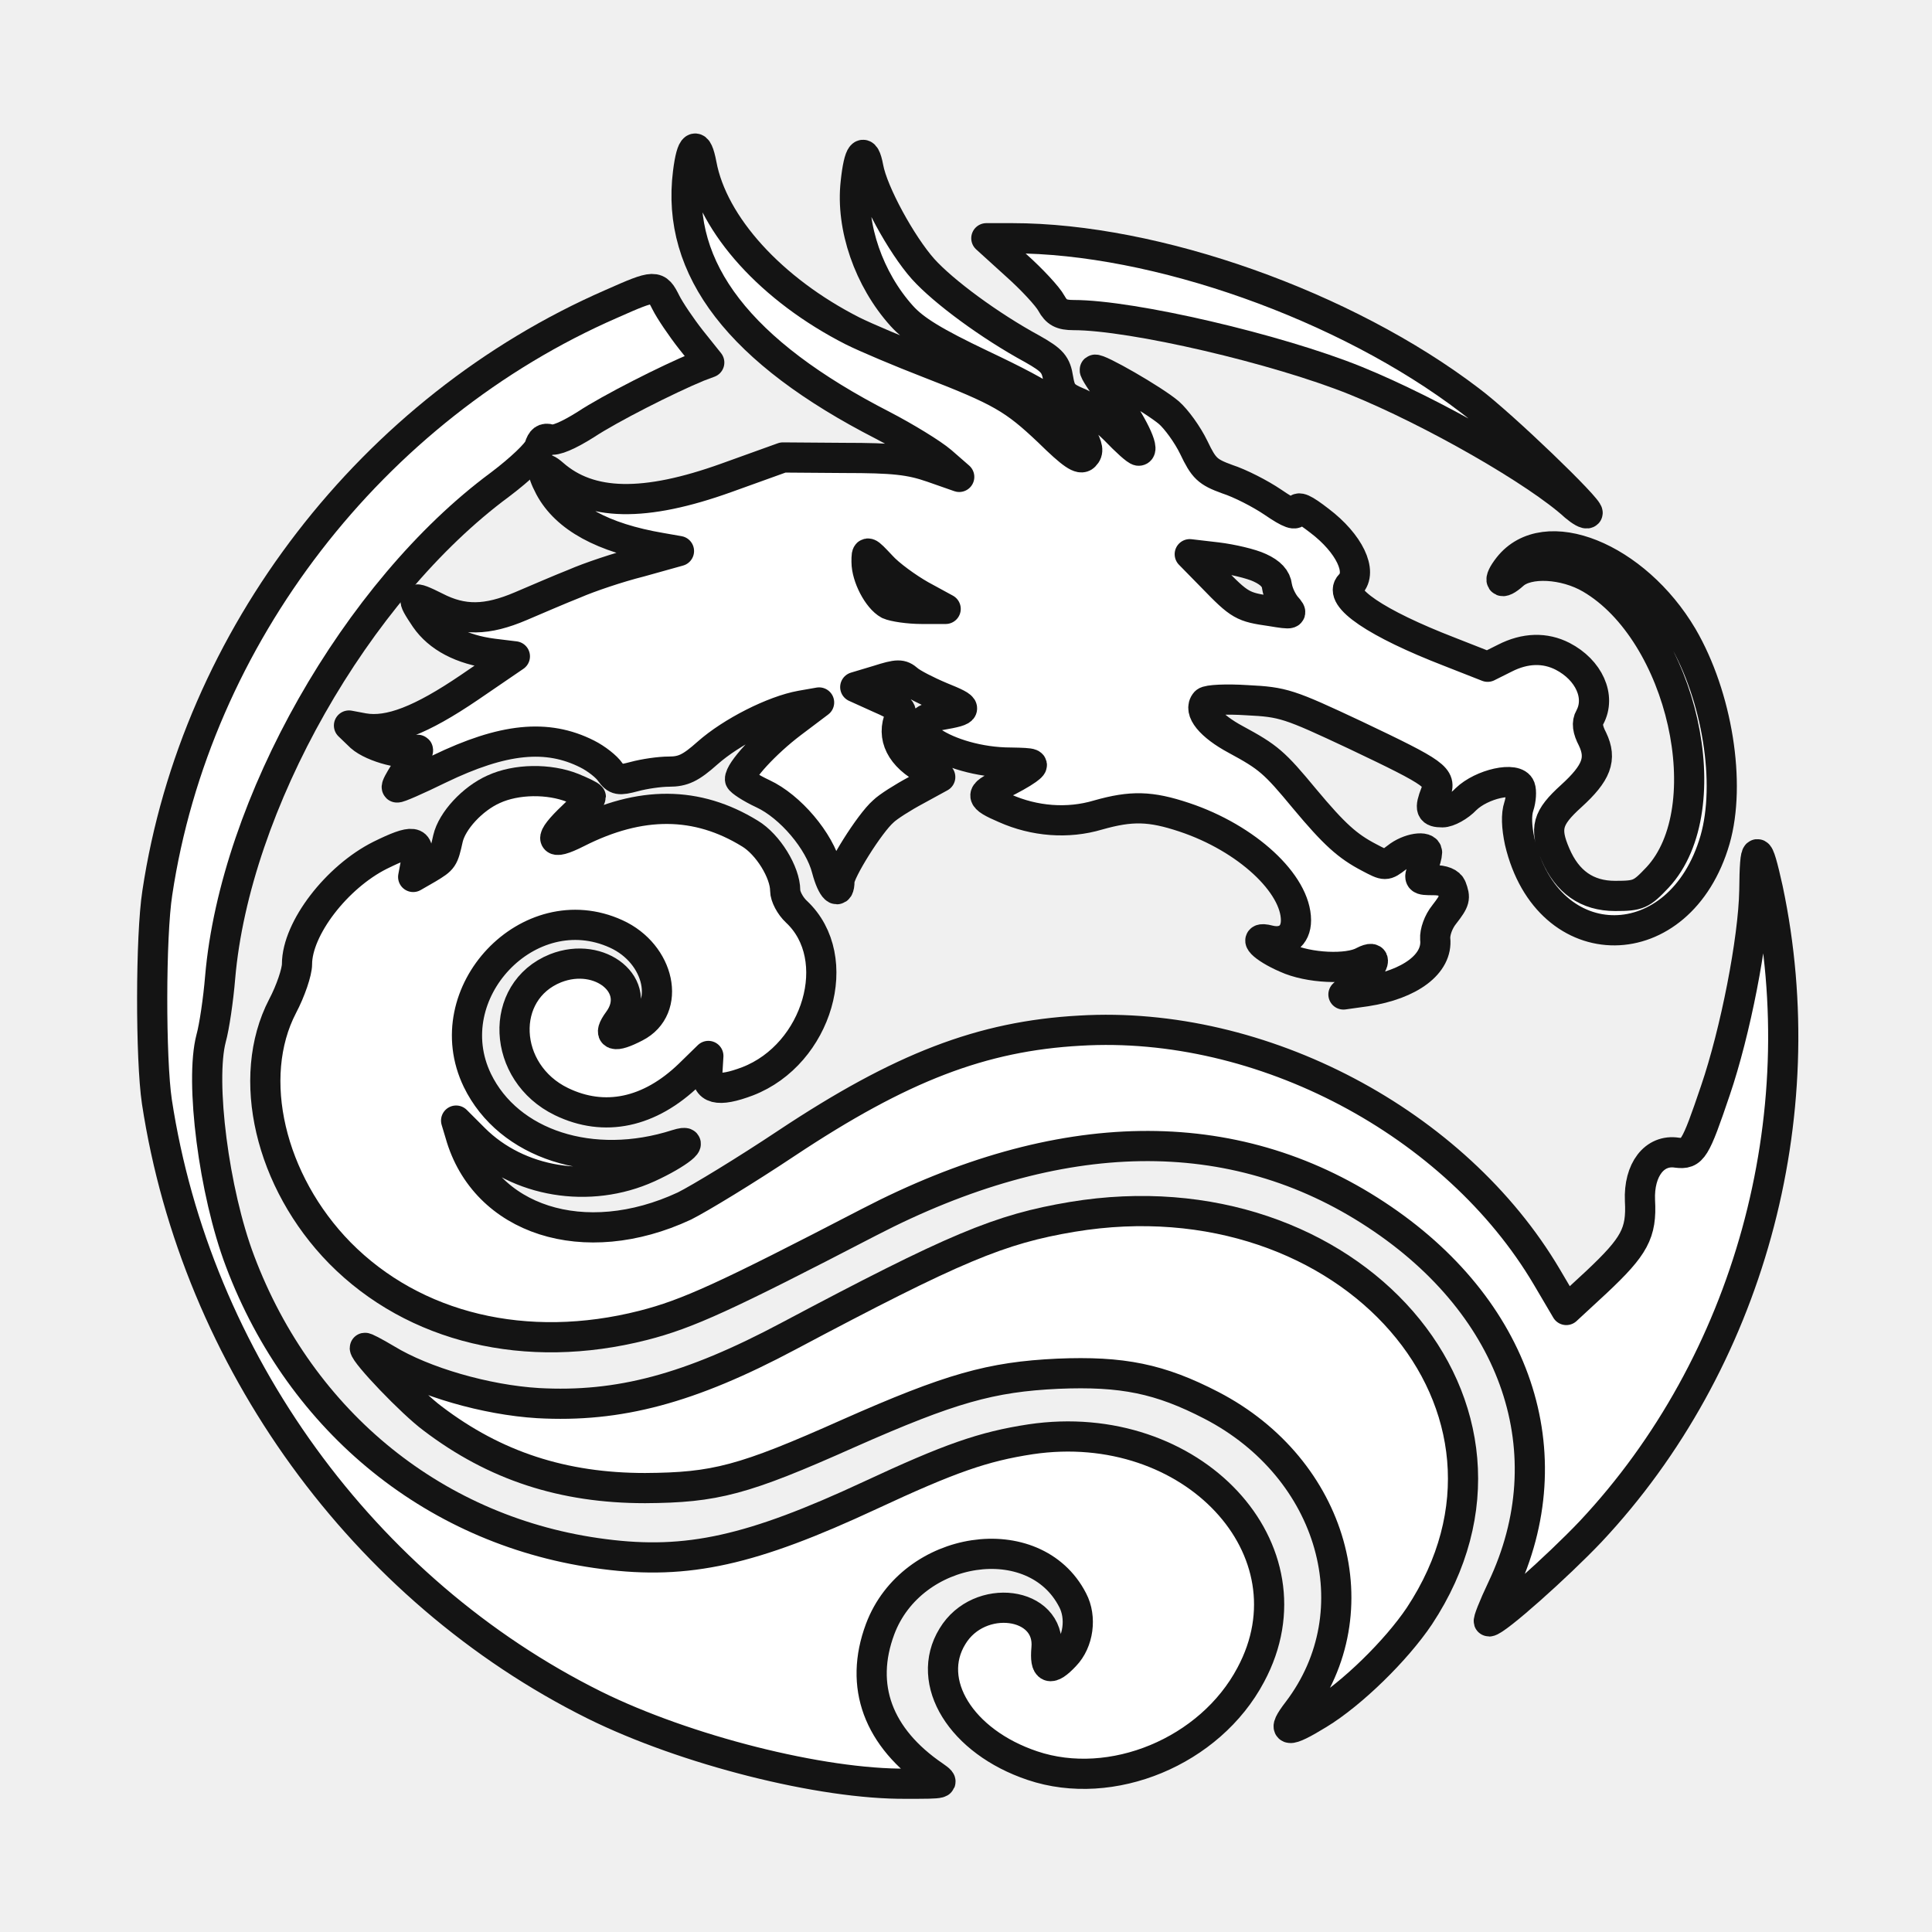
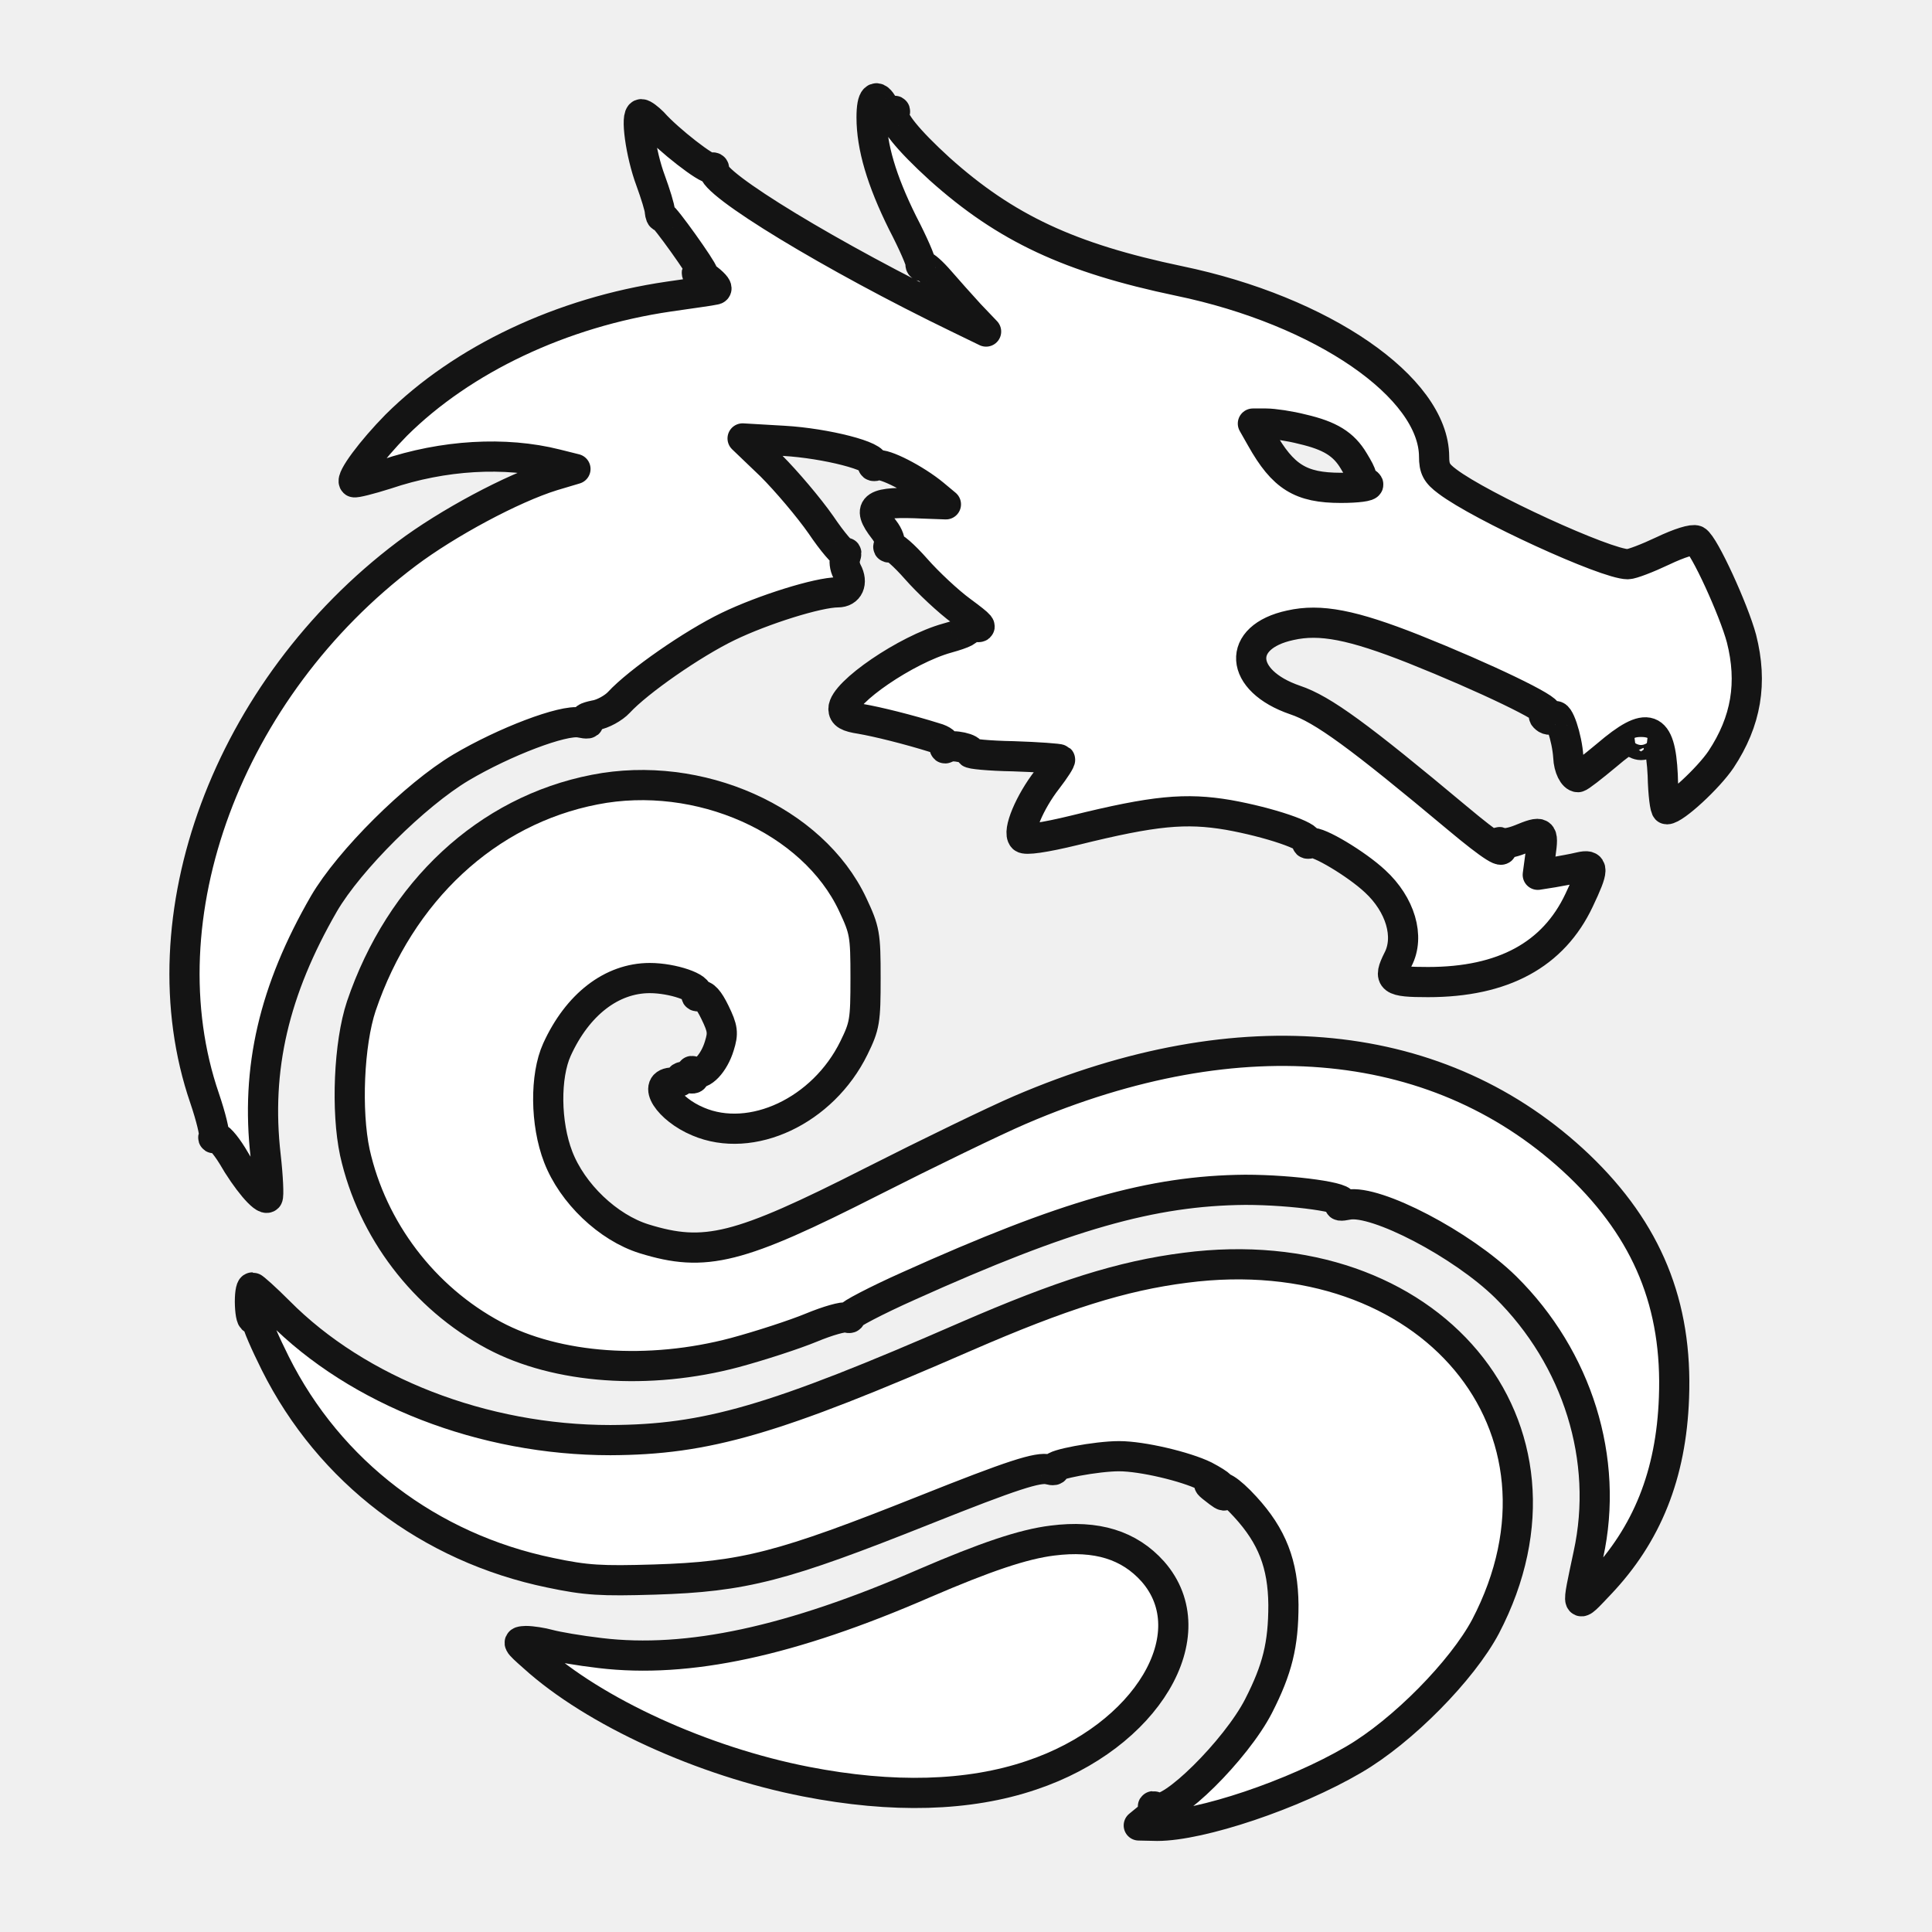
<svg xmlns="http://www.w3.org/2000/svg" viewBox="0 0 512 512">
-   <g transform="translate(27.198,26.000) scale(1.197917)">
-     <g transform="translate(0,384) scale(0.1,-0.1)" fill="#fff" stroke="#141414" stroke-width="66.783" stroke-linejoin="round">
-       <path d="M1295 3675 c-27 -214 115 -397 431 -559 50 -26 109 -62 130 -80 l39 -34 -60 21 c-49 17 -85 21 -195 21 l-135 1 -125 -45 c-181 -65 -302 -63 -383 8 -25 22 -29 11 -8 -29 36 -67 117 -112 246 -134 l40 -7 -86 -24 c-48 -12 -113 -34 -145 -48 -33 -13 -86 -36 -119 -50 -75 -32 -128 -33 -188 -2 -54 27 -56 24 -23 -25 29 -42 80 -69 149 -78 l49 -6 -101 -69 c-106 -72 -177 -100 -234 -90 l-32 6 26 -25 c27 -24 101 -43 121 -31 12 8 6 -4 -25 -49 -10 -16 -18 -30 -16 -32 2 -2 45 17 94 41 141 68 238 78 327 33 20 -10 43 -28 51 -40 13 -18 19 -19 53 -10 22 6 56 11 77 11 31 0 48 8 85 41 53 47 146 94 207 105 l40 7 -61 -46 c-58 -44 -115 -106 -114 -124 1 -4 23 -19 51 -32 60 -28 125 -104 141 -167 12 -45 28 -59 28 -26 0 21 67 128 97 154 10 10 43 31 73 47 l53 29 -29 15 c-58 30 -80 74 -60 119 7 14 -2 22 -46 41 l-53 24 50 15 c44 14 52 14 67 1 9 -8 42 -25 73 -38 62 -25 62 -29 -2 -40 -113 -18 15 -105 156 -105 52 -1 55 -2 36 -16 -11 -8 -36 -22 -57 -32 -48 -22 -48 -29 8 -53 65 -29 139 -35 206 -15 74 21 116 20 191 -5 138 -46 247 -147 247 -228 0 -35 -25 -53 -60 -44 -39 10 -13 -17 38 -39 50 -23 137 -27 171 -8 33 17 26 -7 -11 -42 l-33 -31 50 7 c98 15 159 61 153 116 -1 15 7 38 20 54 24 31 25 36 16 60 -4 10 -18 16 -40 16 -32 0 -33 1 -24 26 6 14 10 30 10 35 0 16 -41 10 -67 -11 -25 -19 -25 -19 -61 0 -48 25 -77 51 -143 130 -67 81 -80 92 -152 131 -56 30 -84 64 -67 83 5 5 46 7 92 4 80 -4 92 -8 239 -77 181 -86 191 -94 178 -128 -14 -36 -11 -43 15 -43 13 0 37 13 52 29 35 34 111 51 120 26 3 -8 2 -27 -3 -42 -6 -18 -5 -45 2 -78 62 -263 355 -261 432 4 36 125 5 318 -72 450 -104 176 -304 257 -385 154 -25 -32 -18 -43 11 -17 32 29 113 25 171 -9 203 -119 290 -508 148 -661 -36 -38 -42 -41 -94 -41 -62 0 -106 31 -132 92 -25 58 -18 81 35 129 56 51 68 82 47 126 -11 21 -13 36 -6 48 25 46 -2 105 -60 135 -39 20 -83 19 -128 -4 l-38 -19 -84 33 c-163 63 -248 121 -220 149 28 28 -2 91 -68 141 -35 27 -48 33 -50 22 -2 -11 -15 -7 -53 19 -28 19 -73 42 -101 51 -44 16 -52 24 -74 70 -14 29 -39 63 -55 77 -34 29 -158 100 -164 95 -2 -2 16 -30 40 -61 41 -55 72 -118 57 -118 -5 0 -28 21 -52 46 -25 25 -62 53 -83 61 -31 13 -38 21 -43 52 -5 32 -13 41 -57 66 -94 51 -197 127 -242 177 -48 54 -111 169 -121 224 -9 48 -21 34 -28 -33 -11 -98 29 -214 102 -295 28 -31 72 -58 177 -108 152 -72 191 -100 220 -154 15 -28 17 -38 7 -48 -9 -9 -27 3 -79 54 -77 73 -106 90 -266 152 -62 24 -138 56 -168 71 -179 91 -309 234 -334 368 -10 53 -22 46 -30 -18z m515 -935 l55 -30 -53 0 c-29 0 -62 5 -73 10 -24 13 -49 61 -49 94 0 26 0 26 33 -9 17 -19 57 -48 87 -65z m750 61 c24 -11 36 -24 38 -41 2 -14 11 -33 20 -44 16 -18 15 -19 -33 -11 -63 9 -69 12 -130 75 l-50 51 60 -7 c33 -4 76 -14 95 -23z" />
-       <path d="M2020 3471 c36 -32 71 -70 79 -85 11 -20 22 -26 49 -26 130 0 451 -75 624 -145 170 -69 402 -202 485 -278 13 -11 25 -18 28 -15 7 7 -188 195 -260 249 -275 210 -695 359 -1013 359 l-57 0 65 -59z" />
-       <path d="M1126 3385 c-530 -231 -920 -737 -1005 -1303 -15 -96 -15 -368 -1 -462 87 -571 457 -1081 968 -1335 200 -99 502 -176 691 -174 84 0 85 0 61 17 -125 85 -167 199 -120 325 70 187 342 228 426 64 20 -38 13 -92 -17 -123 -33 -35 -45 -30 -41 16 10 104 -149 125 -208 27 -62 -101 19 -233 177 -286 175 -59 393 31 483 201 148 276 -130 574 -487 521 -105 -16 -179 -42 -355 -124 -262 -122 -404 -154 -589 -130 -369 47 -670 290 -805 648 -58 153 -89 398 -64 493 7 25 16 86 20 135 33 382 301 855 619 1090 45 34 83 70 87 83 5 16 11 21 24 17 11 -4 41 9 79 33 53 35 181 100 249 128 l24 9 -40 50 c-22 28 -47 65 -56 83 -20 40 -23 40 -120 -3z" />
-       <path d="M865 2311 c-47 -21 -92 -70 -101 -109 -10 -45 -11 -46 -44 -66 l-33 -19 7 37 c9 45 -7 47 -80 11 -96 -48 -184 -162 -184 -241 0 -17 -14 -59 -32 -93 -82 -158 -28 -388 127 -546 164 -166 412 -226 671 -160 98 25 181 63 499 228 422 219 806 225 1122 17 312 -205 421 -528 279 -827 -19 -40 -32 -73 -29 -73 15 0 152 122 225 199 349 372 499 916 392 1421 -23 104 -29 103 -30 -3 -2 -109 -42 -313 -86 -442 -45 -133 -51 -142 -85 -138 -50 8 -85 -38 -82 -106 4 -72 -12 -101 -96 -180 l-67 -62 -43 73 c-202 342 -631 569 -1033 545 -217 -12 -396 -81 -649 -249 -90 -60 -192 -122 -226 -139 -221 -103 -442 -32 -496 159 l-9 30 40 -40 c97 -97 255 -123 385 -64 66 30 111 66 63 51 -187 -60 -372 0 -441 142 -93 193 114 412 307 324 97 -44 123 -165 43 -206 -48 -25 -63 -20 -38 14 56 76 -40 155 -139 116 -127 -51 -119 -231 13 -295 95 -46 195 -25 283 60 l42 41 -2 -33 c-4 -41 23 -48 89 -23 155 60 217 273 108 375 -14 13 -25 34 -25 47 0 40 -38 102 -78 126 -117 72 -242 73 -382 2 -61 -31 -65 -16 -10 36 22 21 40 40 40 43 0 2 -18 11 -40 20 -53 21 -125 20 -175 -3z" />
-       <path d="M2145 1365 c-161 -27 -259 -68 -628 -264 -218 -116 -375 -158 -554 -148 -115 7 -253 47 -335 97 -27 16 -48 27 -48 25 0 -13 104 -122 150 -156 138 -105 289 -154 470 -154 155 1 217 17 450 121 226 100 315 125 463 132 143 6 226 -11 340 -70 270 -140 359 -455 191 -676 -37 -48 -24 -50 46 -7 74 45 172 141 223 217 304 460 -153 985 -768 883z" />
+   <g transform="translate(48.894,26.000) scale(1.064815)">
+     <g transform="translate(0,432) scale(0.1,-0.1)" fill="#fff" stroke="#141414" stroke-width="75.130" stroke-linejoin="round">
+       <path d="M1710 4272 c0 -73 25 -157 77 -262 27 -52 47 -98 45 -103 -1 -4 2 -6 6 -5 4 2 23 -15 42 -37 19 -22 52 -59 74 -83 l41 -43 -70 34 c-310 150 -617 336 -607 369 1 5 -2 7 -7 4 -9 -6 -107 70 -145 113 -11 11 -24 21 -29 21 -15 0 -2 -98 23 -165 12 -33 23 -68 23 -77 1 -9 3 -15 6 -13 4 4 101 -132 101 -141 0 -3 -5 -2 -11 1 -6 4 -5 -2 3 -14 7 -12 17 -21 22 -21 4 0 2 8 -5 18 -10 12 -8 12 10 -3 16 -14 19 -21 10 -22 -8 -2 -59 -9 -114 -17 -266 -39 -513 -156 -678 -320 -61 -62 -114 -133 -105 -142 3 -2 39 7 80 20 142 48 296 57 423 25 l48 -12 -57 -17 c-100 -31 -262 -118 -363 -194 -446 -336 -657 -906 -503 -1355 16 -47 26 -89 23 -94 -3 -6 -1 -7 5 -4 5 4 23 -16 41 -45 35 -61 79 -113 88 -104 3 3 1 50 -5 103 -25 218 21 413 145 628 63 108 227 271 341 339 108 64 255 120 296 112 19 -4 26 -3 18 3 -10 6 -4 10 20 15 19 3 46 18 59 32 48 52 183 146 272 189 87 42 224 85 273 85 27 0 38 24 23 52 -6 11 -8 27 -4 36 3 9 3 13 -1 9 -4 -3 -31 28 -60 71 -30 43 -86 109 -124 147 l-71 68 103 -6 c104 -6 234 -39 222 -58 -3 -5 2 -6 10 -3 17 6 95 -34 141 -72 l30 -25 -55 2 c-126 6 -145 -6 -99 -65 11 -14 17 -31 13 -37 -4 -7 -3 -9 3 -6 6 4 34 -21 64 -55 29 -33 80 -81 113 -105 50 -37 55 -43 31 -38 -19 4 -25 3 -17 -2 9 -7 -7 -15 -50 -27 -101 -28 -258 -135 -258 -176 0 -14 10 -20 43 -25 41 -7 118 -26 185 -47 19 -5 29 -14 26 -20 -4 -7 -2 -8 4 -4 13 8 64 -3 58 -13 -2 -3 46 -8 107 -9 62 -2 114 -6 116 -8 2 -2 -12 -24 -32 -50 -43 -55 -75 -130 -60 -145 6 -6 51 0 129 19 198 49 276 56 382 38 101 -18 205 -53 197 -67 -4 -5 1 -6 9 -3 16 6 113 -52 159 -95 63 -58 87 -138 57 -195 -25 -50 -18 -56 75 -56 187 0 312 68 376 204 37 78 37 90 2 82 -16 -4 -45 -9 -67 -13 l-38 -6 7 52 c8 57 5 59 -51 36 -20 -8 -41 -12 -47 -8 -6 3 -7 1 -3 -5 18 -30 -20 -6 -106 66 -244 204 -335 271 -404 294 -140 48 -147 157 -12 186 75 17 155 1 307 -59 178 -71 344 -151 330 -159 -8 -6 -8 -9 1 -15 7 -4 16 -2 20 5 9 14 31 -52 34 -100 1 -27 13 -50 24 -50 4 0 36 25 72 55 102 87 133 76 139 -50 1 -47 6 -85 10 -85 20 0 104 78 135 124 63 95 79 191 51 301 -19 71 -93 233 -113 244 -8 4 -41 -6 -83 -26 -38 -18 -77 -33 -87 -33 -54 0 -366 143 -449 206 -27 20 -33 32 -33 62 -1 172 -278 363 -635 437 -272 57 -431 131 -596 279 -79 72 -121 124 -112 139 3 6 1 7 -5 3 -6 -3 -16 3 -22 14 -18 34 -30 23 -30 -28z m1072 -776 c69 -16 103 -37 128 -79 23 -38 24 -44 8 -50 -7 -2 -5 -3 4 -2 10 2 21 -1 24 -6 3 -5 -27 -9 -68 -9 -100 0 -144 27 -198 123 l-21 37 33 0 c18 0 59 -6 90 -14z" />
+       <path d="M3605 2720 c3 -5 12 -10 20 -10 8 0 17 5 20 10 4 6 -5 10 -20 10 -15 0 -24 -4 -20 -10z" />
+       <path d="M1021 2599 c-268 -52 -484 -253 -581 -539 -31 -93 -38 -261 -16 -364 43 -193 172 -362 346 -455 157 -84 386 -100 600 -43 63 17 149 45 190 62 41 17 80 28 88 25 7 -2 11 -1 8 3 -2 4 64 39 147 76 391 176 605 237 837 239 119 0 261 -20 239 -34 -9 -6 -3 -7 17 -3 70 13 284 -99 392 -205 179 -177 258 -429 206 -666 -30 -142 -32 -137 28 -74 118 124 178 273 185 464 9 232 -66 415 -236 578 -341 325 -841 375 -1391 139 -63 -27 -230 -108 -370 -179 -331 -168 -414 -189 -566 -142 -90 28 -179 113 -214 204 -32 83 -33 201 -3 267 51 112 136 178 231 178 57 0 127 -24 117 -40 -3 -5 0 -7 8 -4 10 3 22 -10 37 -41 20 -41 21 -52 11 -84 -13 -43 -44 -76 -62 -65 -8 5 -10 3 -4 -6 6 -10 3 -12 -13 -8 -12 4 -20 2 -16 -3 3 -5 -6 -9 -20 -9 -54 0 -12 -66 62 -97 133 -57 311 26 388 183 27 55 29 67 29 174 0 109 -2 119 -32 183 -99 211 -383 337 -642 286z" />
+       <path d="M2491 1409 c-158 -20 -309 -68 -546 -171 -479 -209 -646 -257 -885 -258 -316 0 -628 121 -825 320 -33 33 -63 60 -66 60 -4 0 -7 -20 -6 -44 1 -24 5 -39 9 -33 5 8 8 6 8 -4 0 -10 21 -58 46 -108 135 -270 384 -459 684 -521 90 -19 127 -21 260 -17 223 7 318 32 672 173 218 87 283 108 309 101 11 -3 17 -2 14 3 -6 9 105 30 161 30 58 0 166 -26 213 -49 42 -22 55 -36 24 -24 -19 7 -18 5 11 -17 13 -10 17 -10 12 -2 -17 28 15 9 54 -34 67 -73 94 -143 95 -244 0 -99 -15 -160 -62 -252 -56 -109 -221 -272 -255 -252 -7 4 -10 4 -6 -1 4 -4 -3 -16 -15 -26 l-22 -18 46 -1 c108 0 339 77 489 165 122 71 270 222 328 331 259 496 -139 972 -747 893z" />
+       <path d="M2160 730 c-73 -9 -167 -41 -318 -106 -333 -145 -589 -200 -807 -174 -52 6 -109 16 -127 21 -18 5 -44 9 -58 9 -24 -1 -23 -3 19 -40 150 -136 421 -260 678 -310 215 -42 405 -37 561 16 287 96 439 351 302 507 -59 66 -140 91 -250 77z" />
    </g>
  </g>
</svg>
